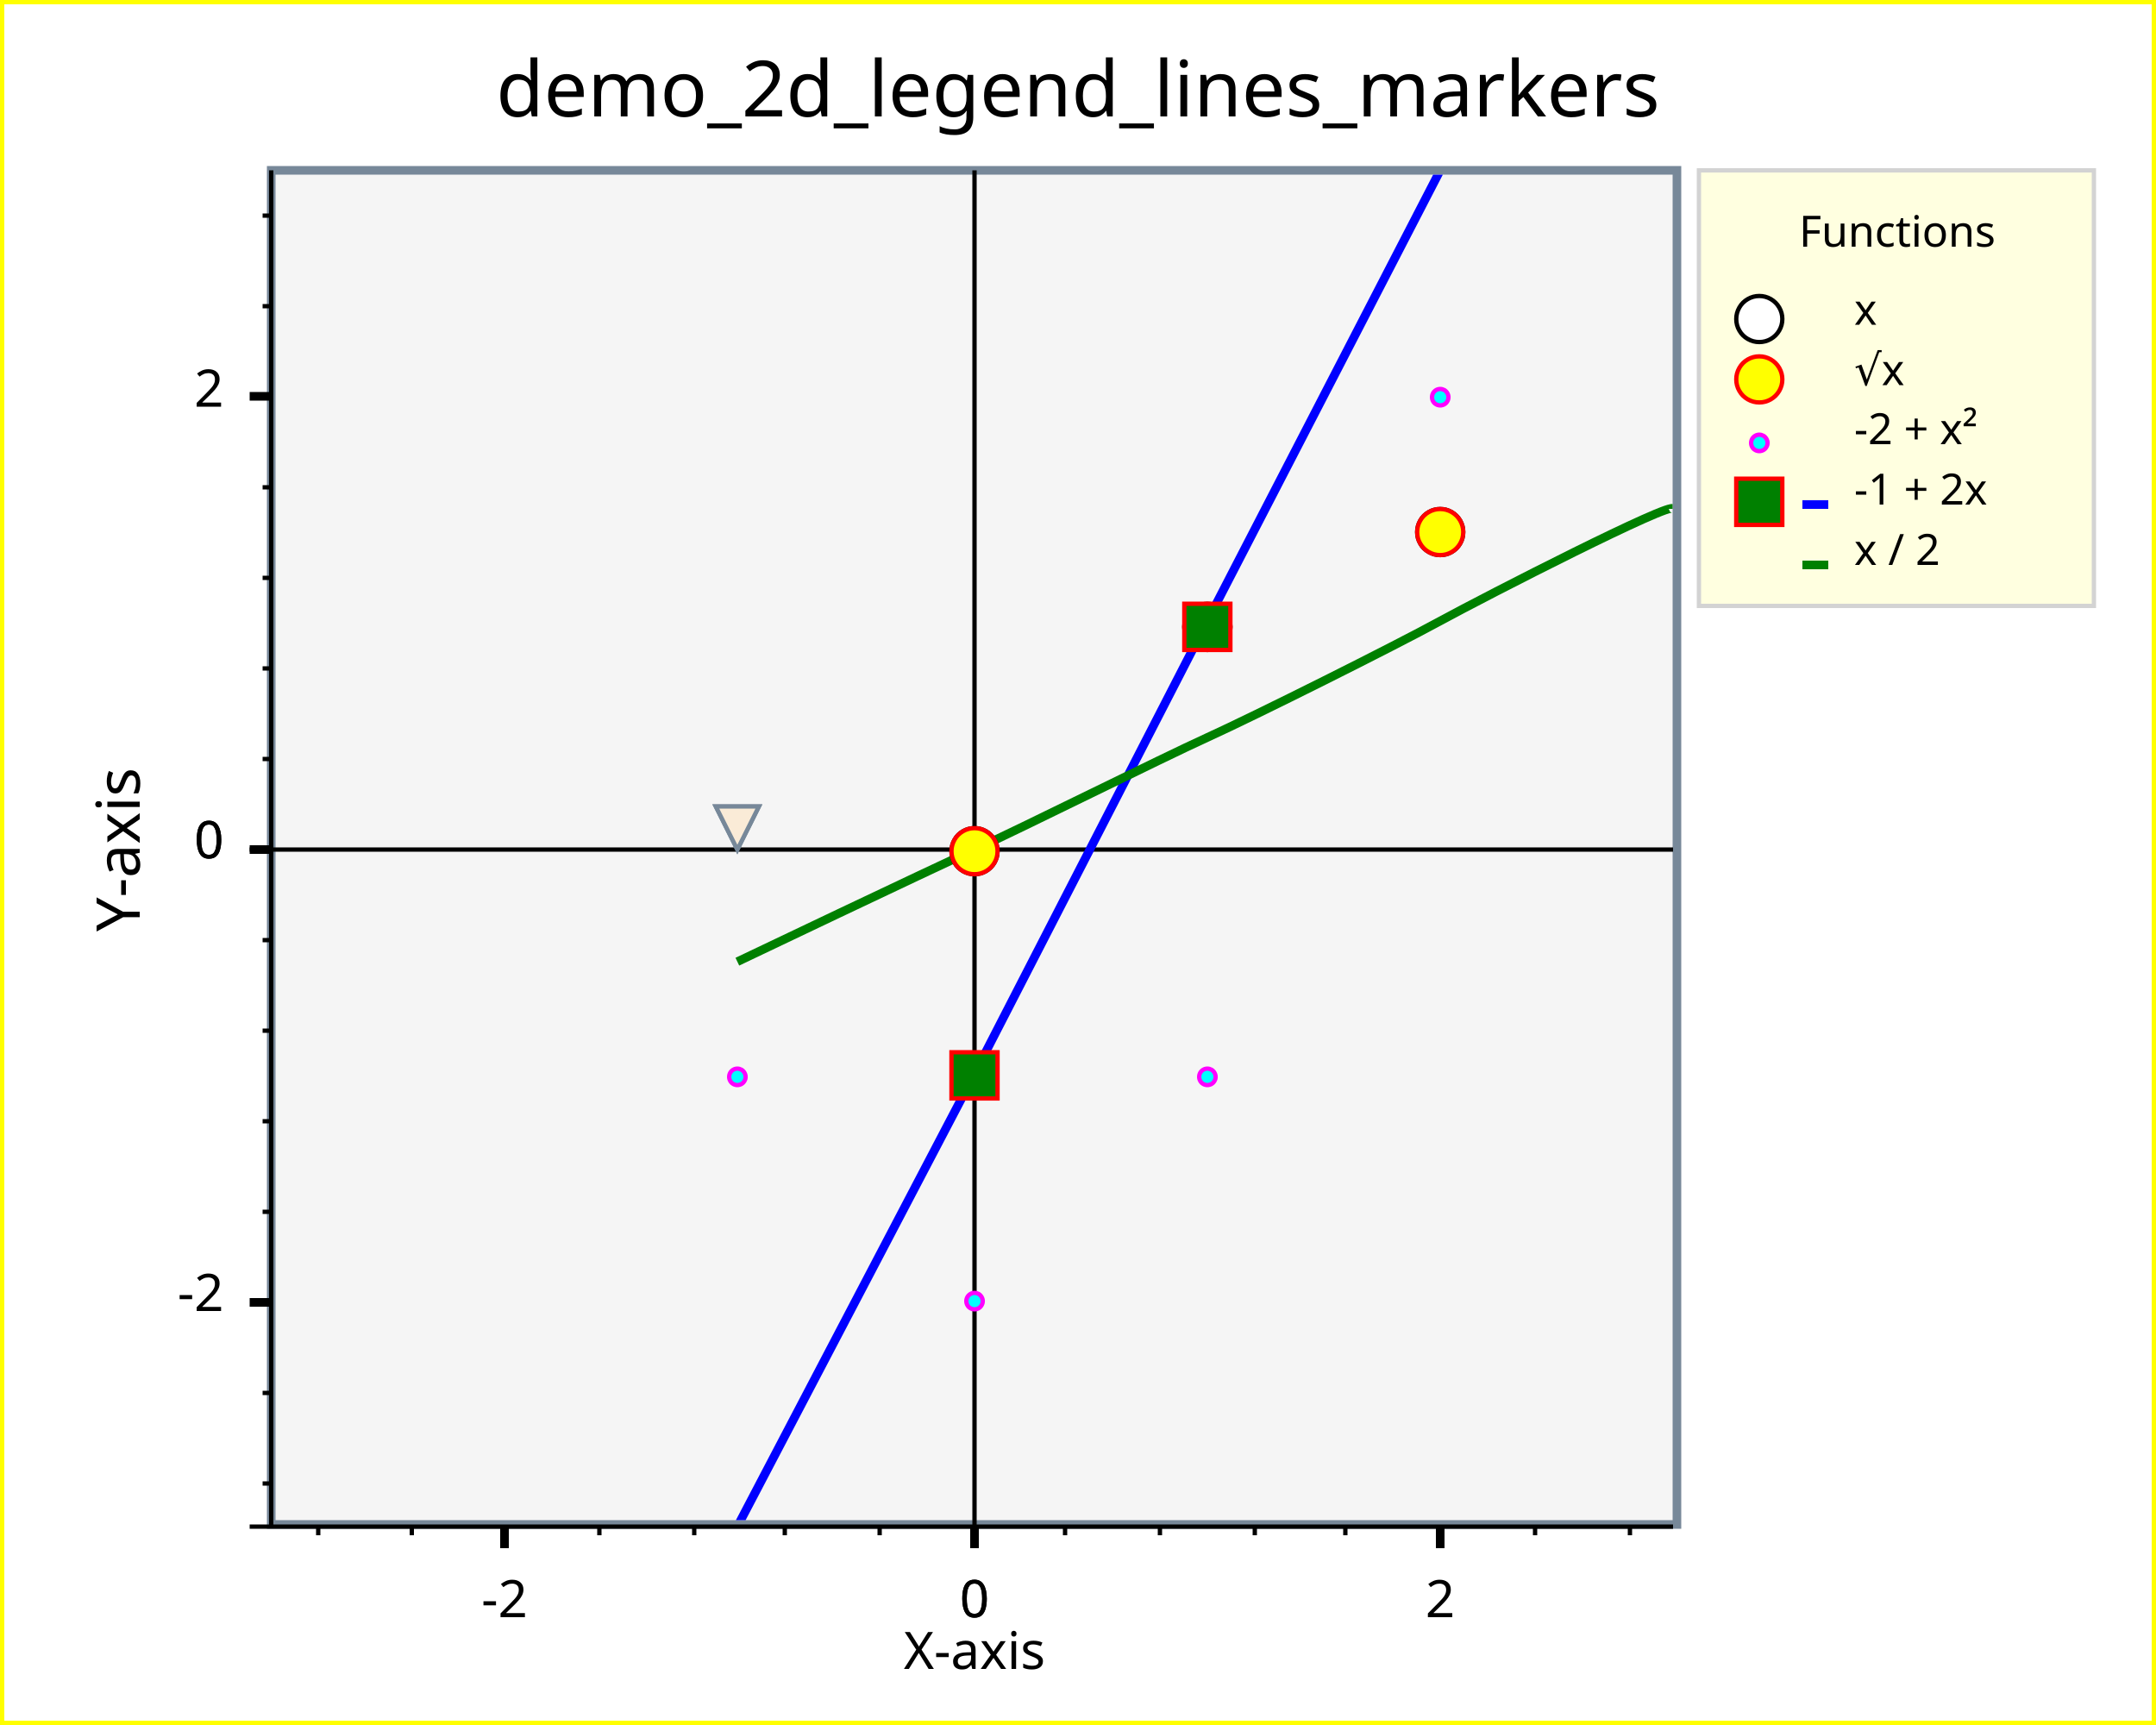
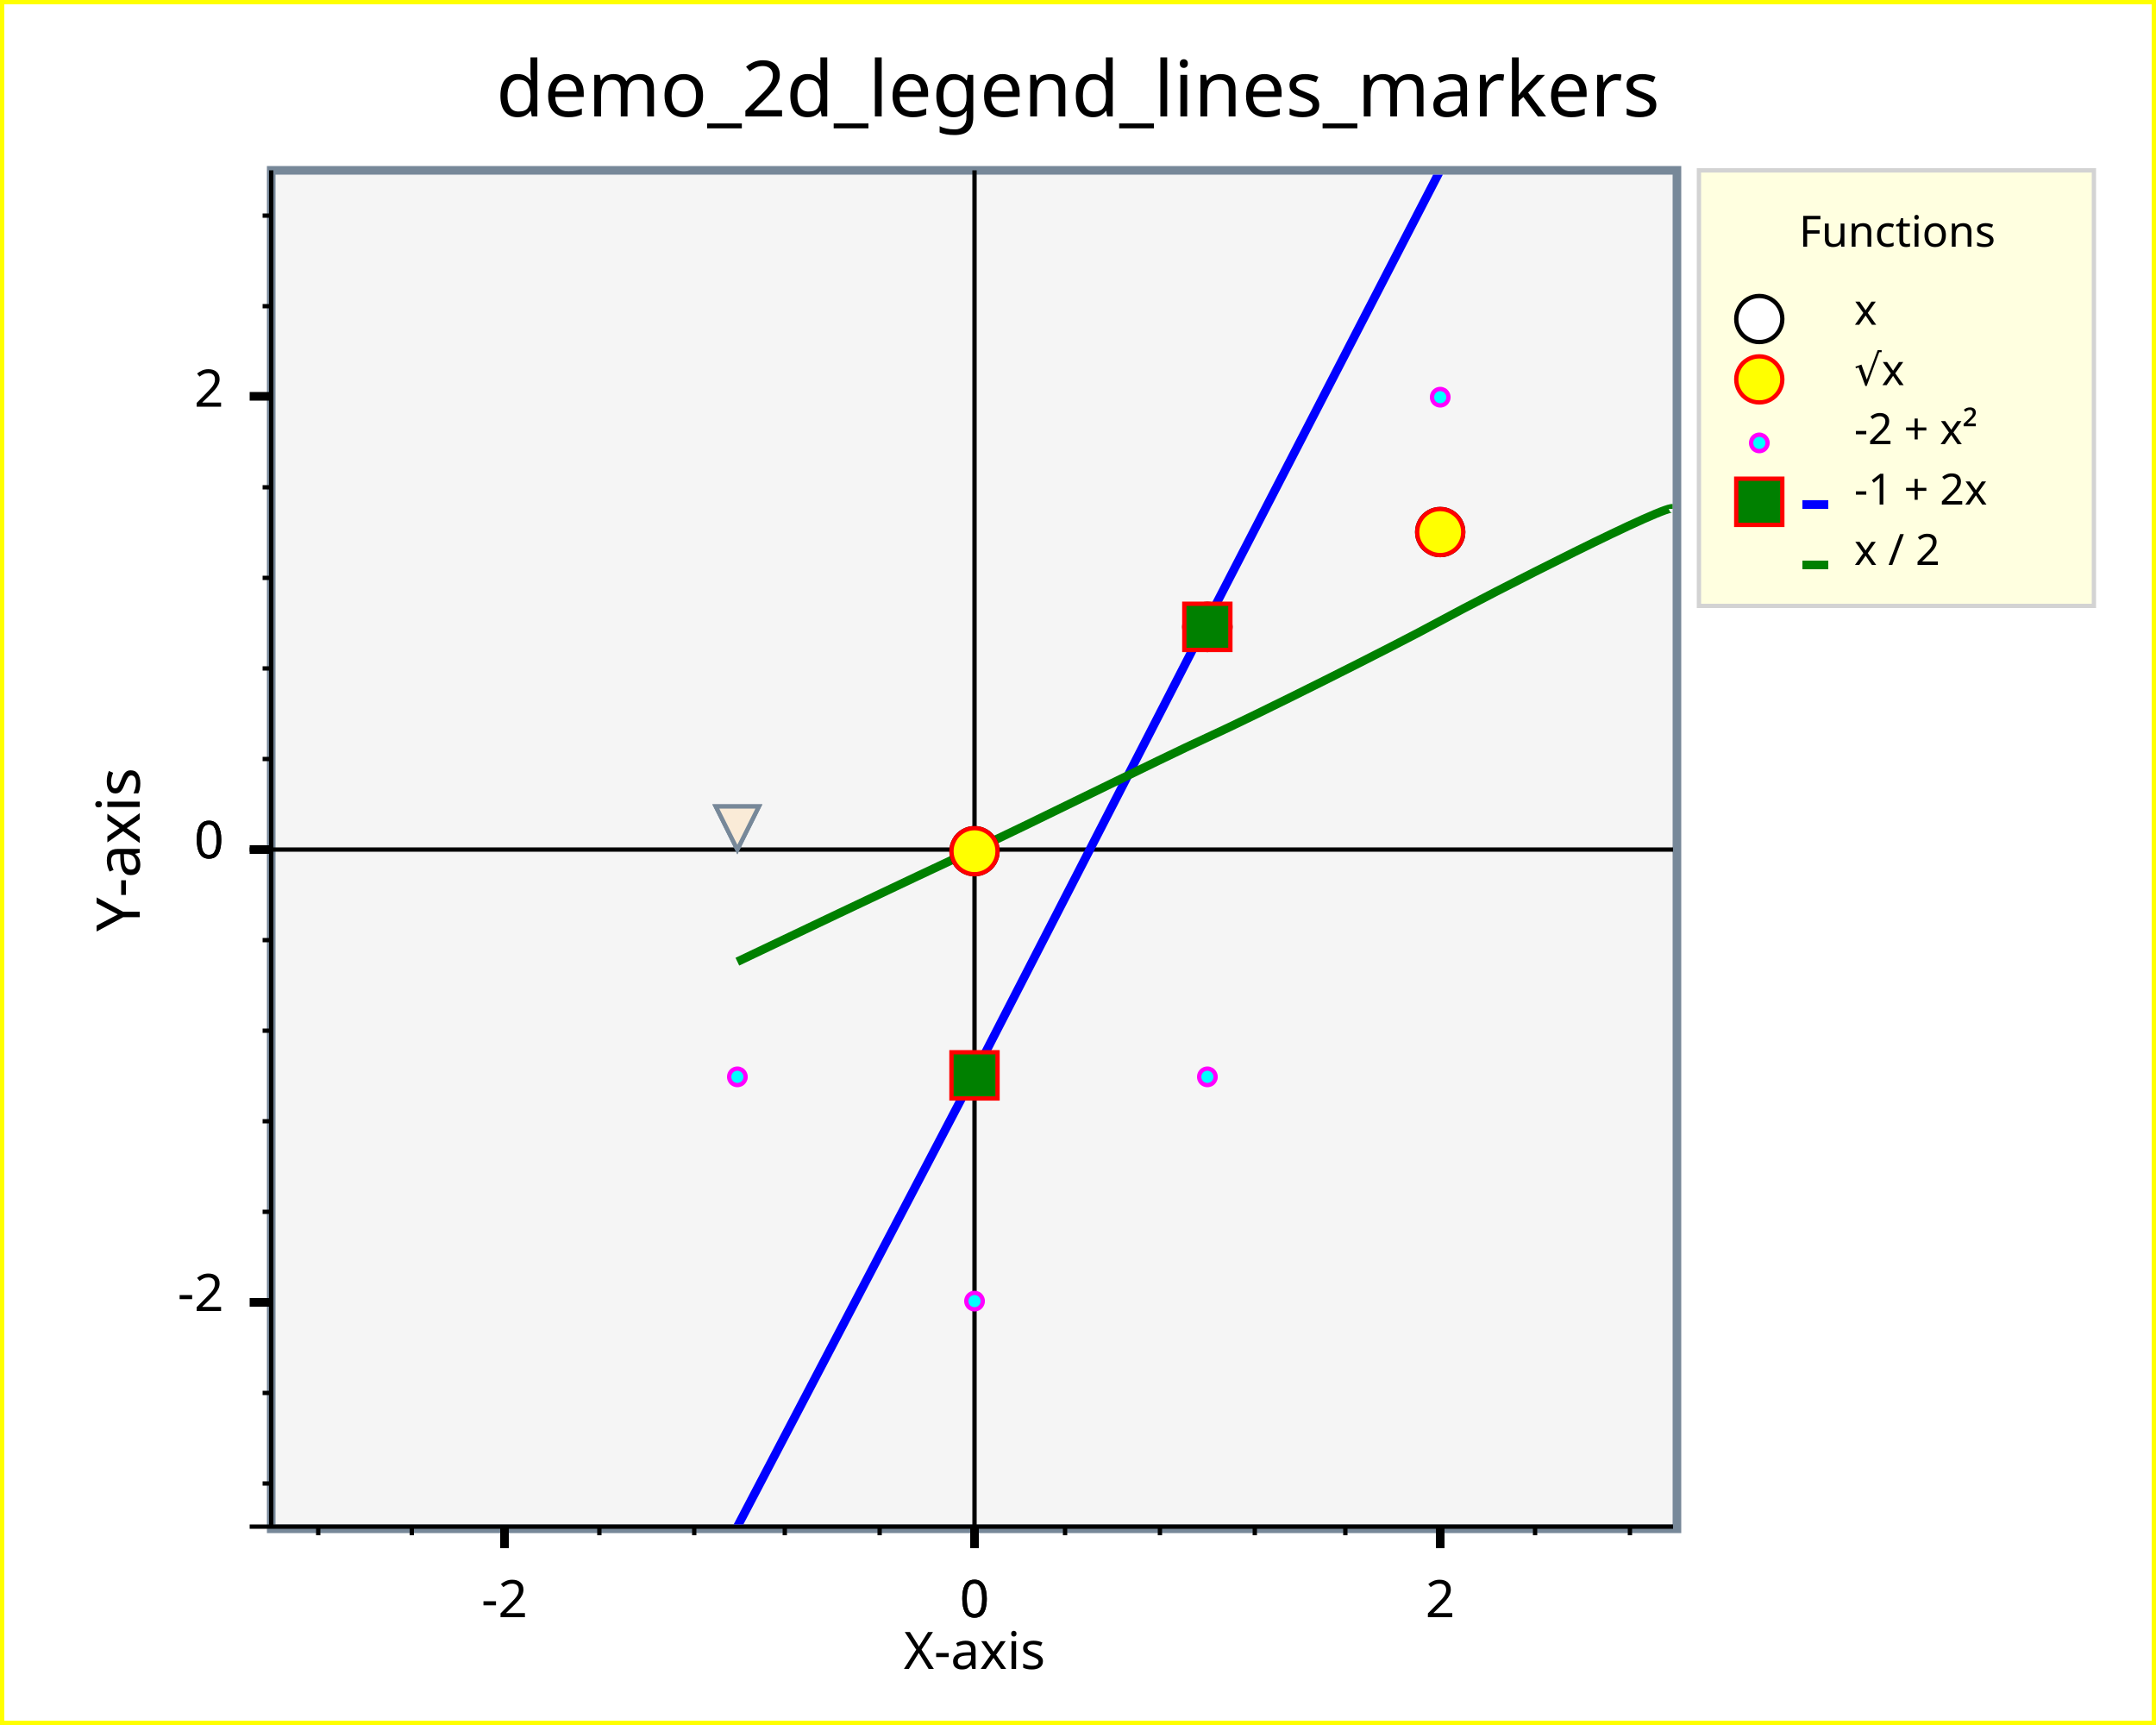
<svg xmlns="http://www.w3.org/2000/svg" width="500" height="400" version="1.1">
  <clipPath id="plot_window">
-     <rect x="63.9" y="40.5" width="324" height="312" />
+     <rect x="63.9" y="40.5" width="324" height="313" />
  </clipPath>
  <g id="imageBackground" stroke="rgb(255,255,0)" fill="rgb(255,255,255)" stroke-width="2">
    <rect x="0" y="0" width="500" height="400" />
  </g>
  <g id="plotBackground" stroke="rgb(119,136,153)" fill="rgb(245,245,245)" stroke-width="2">
-     <rect x="62.9" y="39.5" width="326" height="314" />
+     <rect x="62.9" y="39.5" width="326" height="315" />
  </g>
  <g id="yMinorGrid" stroke="rgb(200,220,255)" stroke-width="0.5">
</g>
  <g id="yMajorGrid" stroke="rgb(200,220,255)" stroke-width="1">
</g>
  <g id="xMinorGrid" stroke="rgb(200,220,255)" stroke-width="0.5">
</g>
  <g id="xMajorGrid" stroke="rgb(200,220,255)" stroke-width="1">
</g>
  <g id="yAxis" stroke="rgb(0,0,0)" stroke-width="1">
    <line x1="226" y1="39.5" x2="226" y2="359" />
    <line x1="62.9" y1="39.5" x2="62.9" y2="354" />
  </g>
  <g id="xAxis" stroke="rgb(0,0,0)" stroke-width="1">
    <line x1="57.9" y1="197" x2="388" y2="197" />
    <line x1="57.9" y1="354" x2="388" y2="354" />
  </g>
  <g id="yMinorTicks" stroke="rgb(0,0,0)" stroke-width="1">
    <path d="M60.9,176 L62.9,176  M60.9,155 L62.9,155  M60.9,134 L62.9,134  M60.9,113 L62.9,113  M60.9,71 L62.9,71  M60.9,50 L62.9,50  M60.9,197 L62.9,197  M60.9,218 L62.9,218  M60.9,239 L62.9,239  M60.9,260 L62.9,260  M60.9,281 L62.9,281  M60.9,302 L62.9,302  M60.9,323 L62.9,323  M60.9,344 L62.9,344  " fill="none" />
  </g>
  <g id="xMinorTicks" stroke="rgb(0,0,0)" stroke-width="1">
    <path d="M247,354 L247,356  M269,354 L269,356  M291,354 L291,356  M312,354 L312,356  M356,354 L356,356  M378,354 L378,356  M204,354 L204,356  M182,354 L182,356  M161,354 L161,356  M139,354 L139,356  M95.5,354 L95.5,356  M73.8,354 L73.8,356  " fill="none" />
  </g>
  <g id="yMajorTicks" stroke="rgb(0,0,0)" stroke-width="2">
    <path d="M57.9,197 L62.9,197  M57.9,91.9 L62.9,91.9  M57.9,197 L62.9,197  M57.9,302 L62.9,302  " fill="none" />
  </g>
  <g id="xMajorTicks" stroke="rgb(0,0,0)" stroke-width="2">
    <path d="M226,354 L226,359  M334,354 L334,359  M226,354 L226,359  M117,354 L117,359  " fill="none" />
  </g>
  <g id="xTicksValues" font-size="12" font-family="Lucida Sans Unicode" text-anchor="middle">
    <text x="226" y="375">0
	</text>
    <text x="334" y="375">2
	</text>
    <text x="226" y="375">0
	</text>
    <text x="117" y="375">-2
	</text>
  </g>
  <g id="yTicksValues" font-size="12" font-family="Lucida Sans Unicode" text-anchor="end">
    <text x="51.9" y="199">0
	</text>
    <text x="51.9" y="94.3">2
	</text>
    <text x="51.9" y="199">0
	</text>
    <text x="51.9" y="304">-2
	</text>
  </g>
  <g id="yLabel">
    <text x="32.4" y="197" text-anchor="middle" transform="rotate(-90 32.4 197)" font-size="14" font-family="Lucida Sans Unicode">Y-axis
	</text>
  </g>
  <g id="xLabel">
    <text x="226" y="387" text-anchor="middle" font-size="12" font-family="Lucida Sans Unicode">X-axis
	</text>
  </g>
  <g id="plotLines" stroke-width="2">
    <g clip-path="url(#plot_window)" stroke="rgb(0,0,255)" stroke-width="2">
      <path d="M171,354 L171,354  L226,249  L280,144  L334,39.5  " fill="none" />
    </g>
    <g clip-path="url(#plot_window)" stroke="rgb(0,128,0)" stroke-width="2">
      <path d="M171,223 S215,202 226,197 S269,176 280,171 S323,150 334,144 S388,116 388,118 " fill="none" />
    </g>
  </g>
  <g id="plotPoints" clip-path="url(#plot_window)">
    <g stroke="rgb(0,0,0)" fill="rgb(255,255,255)">
      <text x="226" y="201" text-anchor="middle" font-size="14" font-family="Lucida Sans Unicode">●
	</text>
      <text x="280" y="149" text-anchor="middle" font-size="14" font-family="Lucida Sans Unicode">●
	</text>
      <text x="334" y="127" text-anchor="middle" font-size="14" font-family="Lucida Sans Unicode">●
	</text>
    </g>
    <g stroke="rgb(255,0,0)" fill="rgb(255,255,0)">
      <text x="226" y="201" text-anchor="middle" font-size="14" font-family="Lucida Sans Unicode">●
	</text>
      <text x="280" y="149" text-anchor="middle" font-size="14" font-family="Lucida Sans Unicode">●
	</text>
      <text x="334" y="127" text-anchor="middle" font-size="14" font-family="Lucida Sans Unicode">●
	</text>
    </g>
    <g stroke="rgb(255,0,255)" fill="rgb(0,255,255)">
      <text x="171" y="251" text-anchor="middle" font-size="5" font-family="Lucida Sans Unicode">●
	</text>
      <text x="226" y="303" text-anchor="middle" font-size="5" font-family="Lucida Sans Unicode">●
	</text>
      <text x="280" y="251" text-anchor="middle" font-size="5" font-family="Lucida Sans Unicode">●
	</text>
      <text x="334" y="93.4" text-anchor="middle" font-size="5" font-family="Lucida Sans Unicode">●
	</text>
    </g>
    <g stroke="rgb(255,0,0)" fill="rgb(0,128,0)">
      <text x="226" y="253" text-anchor="middle" font-size="14" font-family="Lucida Sans Unicode">■
	</text>
      <text x="280" y="149" text-anchor="middle" font-size="14" font-family="Lucida Sans Unicode">■
	</text>
    </g>
  </g>
  <g id="limitPoints" stroke="rgb(119,136,153)" fill="rgb(250,235,215)">
    <polygon points=" 166,187 176,187 171,197" />
    <polygon points=" 166,187 176,187 171,197" />
  </g>
  <g id="legendBackground" stroke="rgb(211,211,211)" fill="rgb(255,255,224)" stroke-width="1">
    <rect x="394" y="39.5" width="91.6" height="101" />
  </g>
  <g id="legendPoints">
    <g stroke="rgb(0,0,0)" fill="rgb(255,255,255)">
      <text x="408" y="77.6" text-anchor="middle" font-size="14" font-family="Lucida Sans Unicode">●
	</text>
    </g>
    <g stroke="rgb(255,0,0)" fill="rgb(255,255,0)">
      <text x="408" y="91.6" text-anchor="middle" font-size="14" font-family="Lucida Sans Unicode">●
	</text>
    </g>
    <g stroke="rgb(255,0,255)" fill="rgb(0,255,255)">
      <text x="408" y="104" text-anchor="middle" font-size="5" font-family="Lucida Sans Unicode">●
	</text>
    </g>
    <g stroke="rgb(255,0,0)" fill="rgb(0,128,0)">
      <text x="408" y="120" text-anchor="middle" font-size="14" font-family="Lucida Sans Unicode">■
	</text>
    </g>
  </g>
  <g id="legendLines">
    <g stroke="rgb(0,0,255)" stroke-width="2">
      <line x1="418" y1="117" x2="424" y2="117" />
    </g>
    <g stroke="rgb(0,128,0)" stroke-width="2">
      <line x1="418" y1="131" x2="424" y2="131" />
    </g>
  </g>
  <g id="legendText">
    <text x="440" y="57.2" text-anchor="middle" font-size="10" font-family="Lucida Sans Unicode" font-weight="normal" textLength="55.2">Functions
	</text>
    <text x="430" y="75.3" font-size="10" font-family="Lucida Sans Unicode" font-weight="normal" textLength="6">x
	</text>
    <text x="430" y="89.3" font-size="10" font-family="Lucida Sans Unicode" font-weight="normal" textLength="13.8">√x
	</text>
    <text x="430" y="103" font-size="10" font-family="Lucida Sans Unicode" font-weight="normal" textLength="43.8">-2 + x²
	</text>
    <text x="430" y="117" font-size="10" font-family="Lucida Sans Unicode" font-weight="normal" textLength="42">-1 + 2x
	</text>
    <text x="430" y="131" font-size="10" font-family="Lucida Sans Unicode" font-weight="normal" textLength="30">x / 2
	</text>
  </g>
  <g id="title">
    <text x="250" y="27" text-anchor="middle" font-size="18" font-family="Lucida Sans Unicode" font-weight="normal">demo_2d_legend_lines_markers
	</text>
  </g>
  <g id="plotXValues">
</g>
  <g id="plotYValues">
</g>
</svg>
